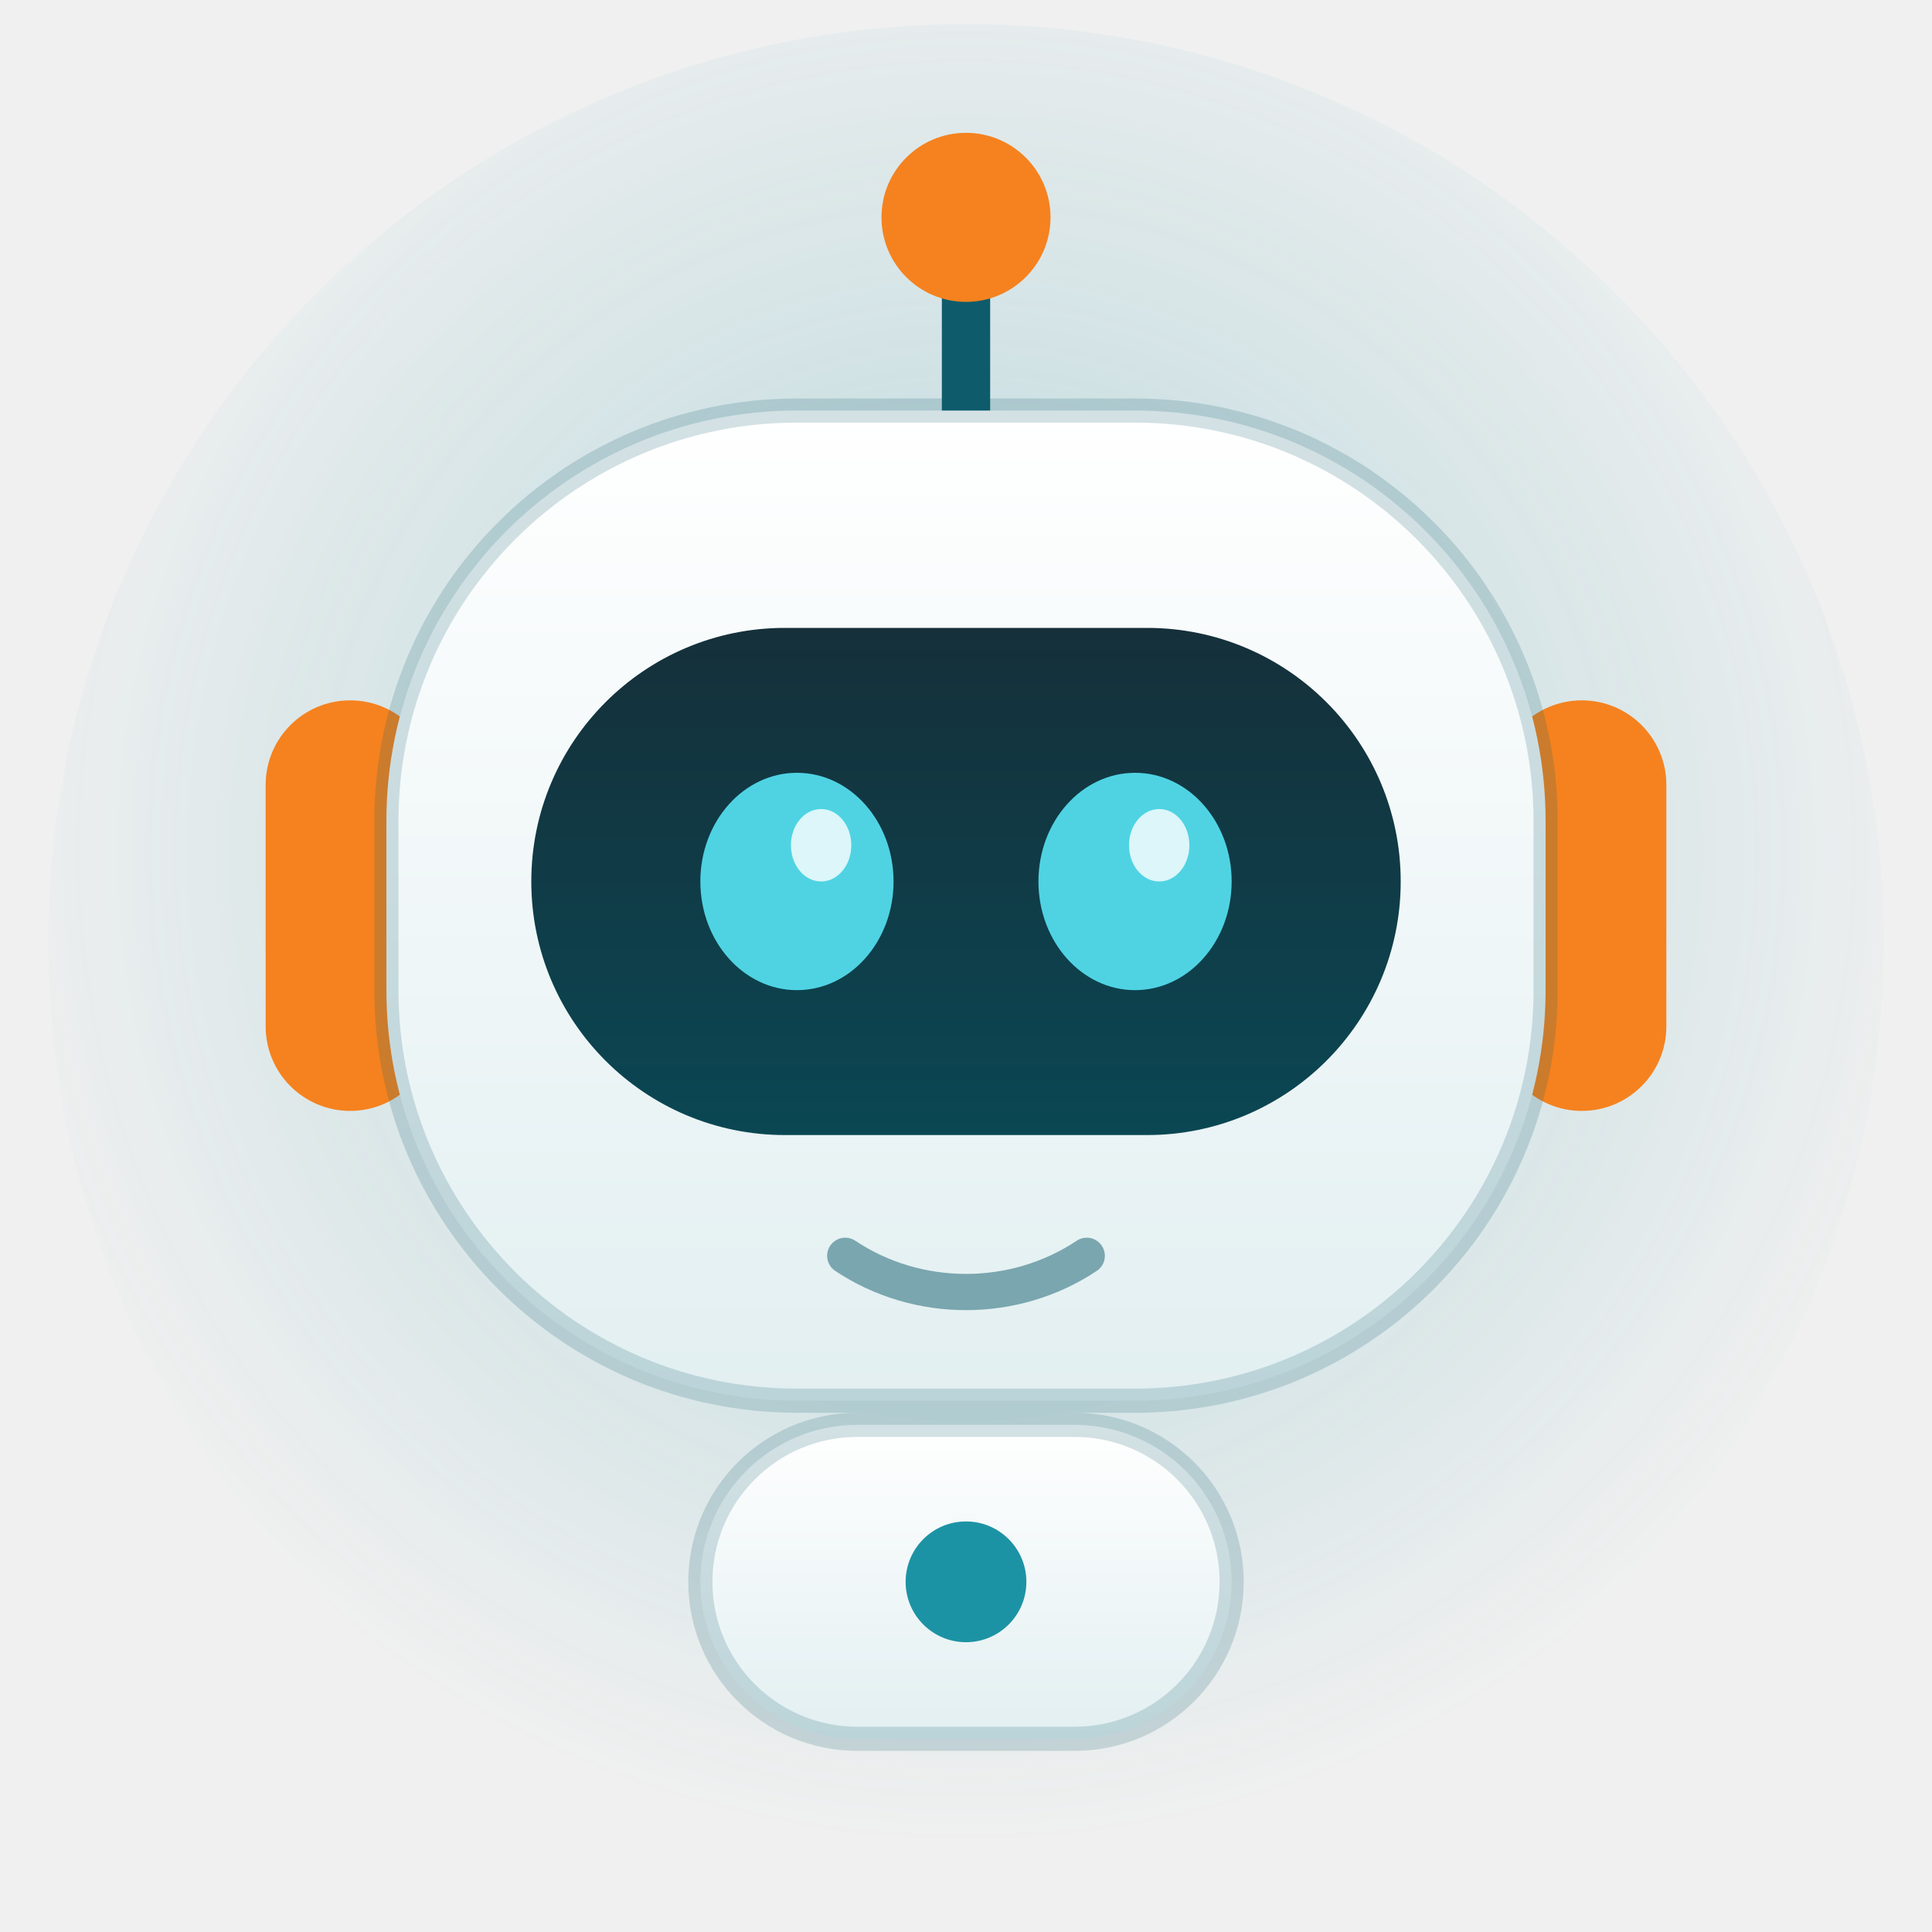
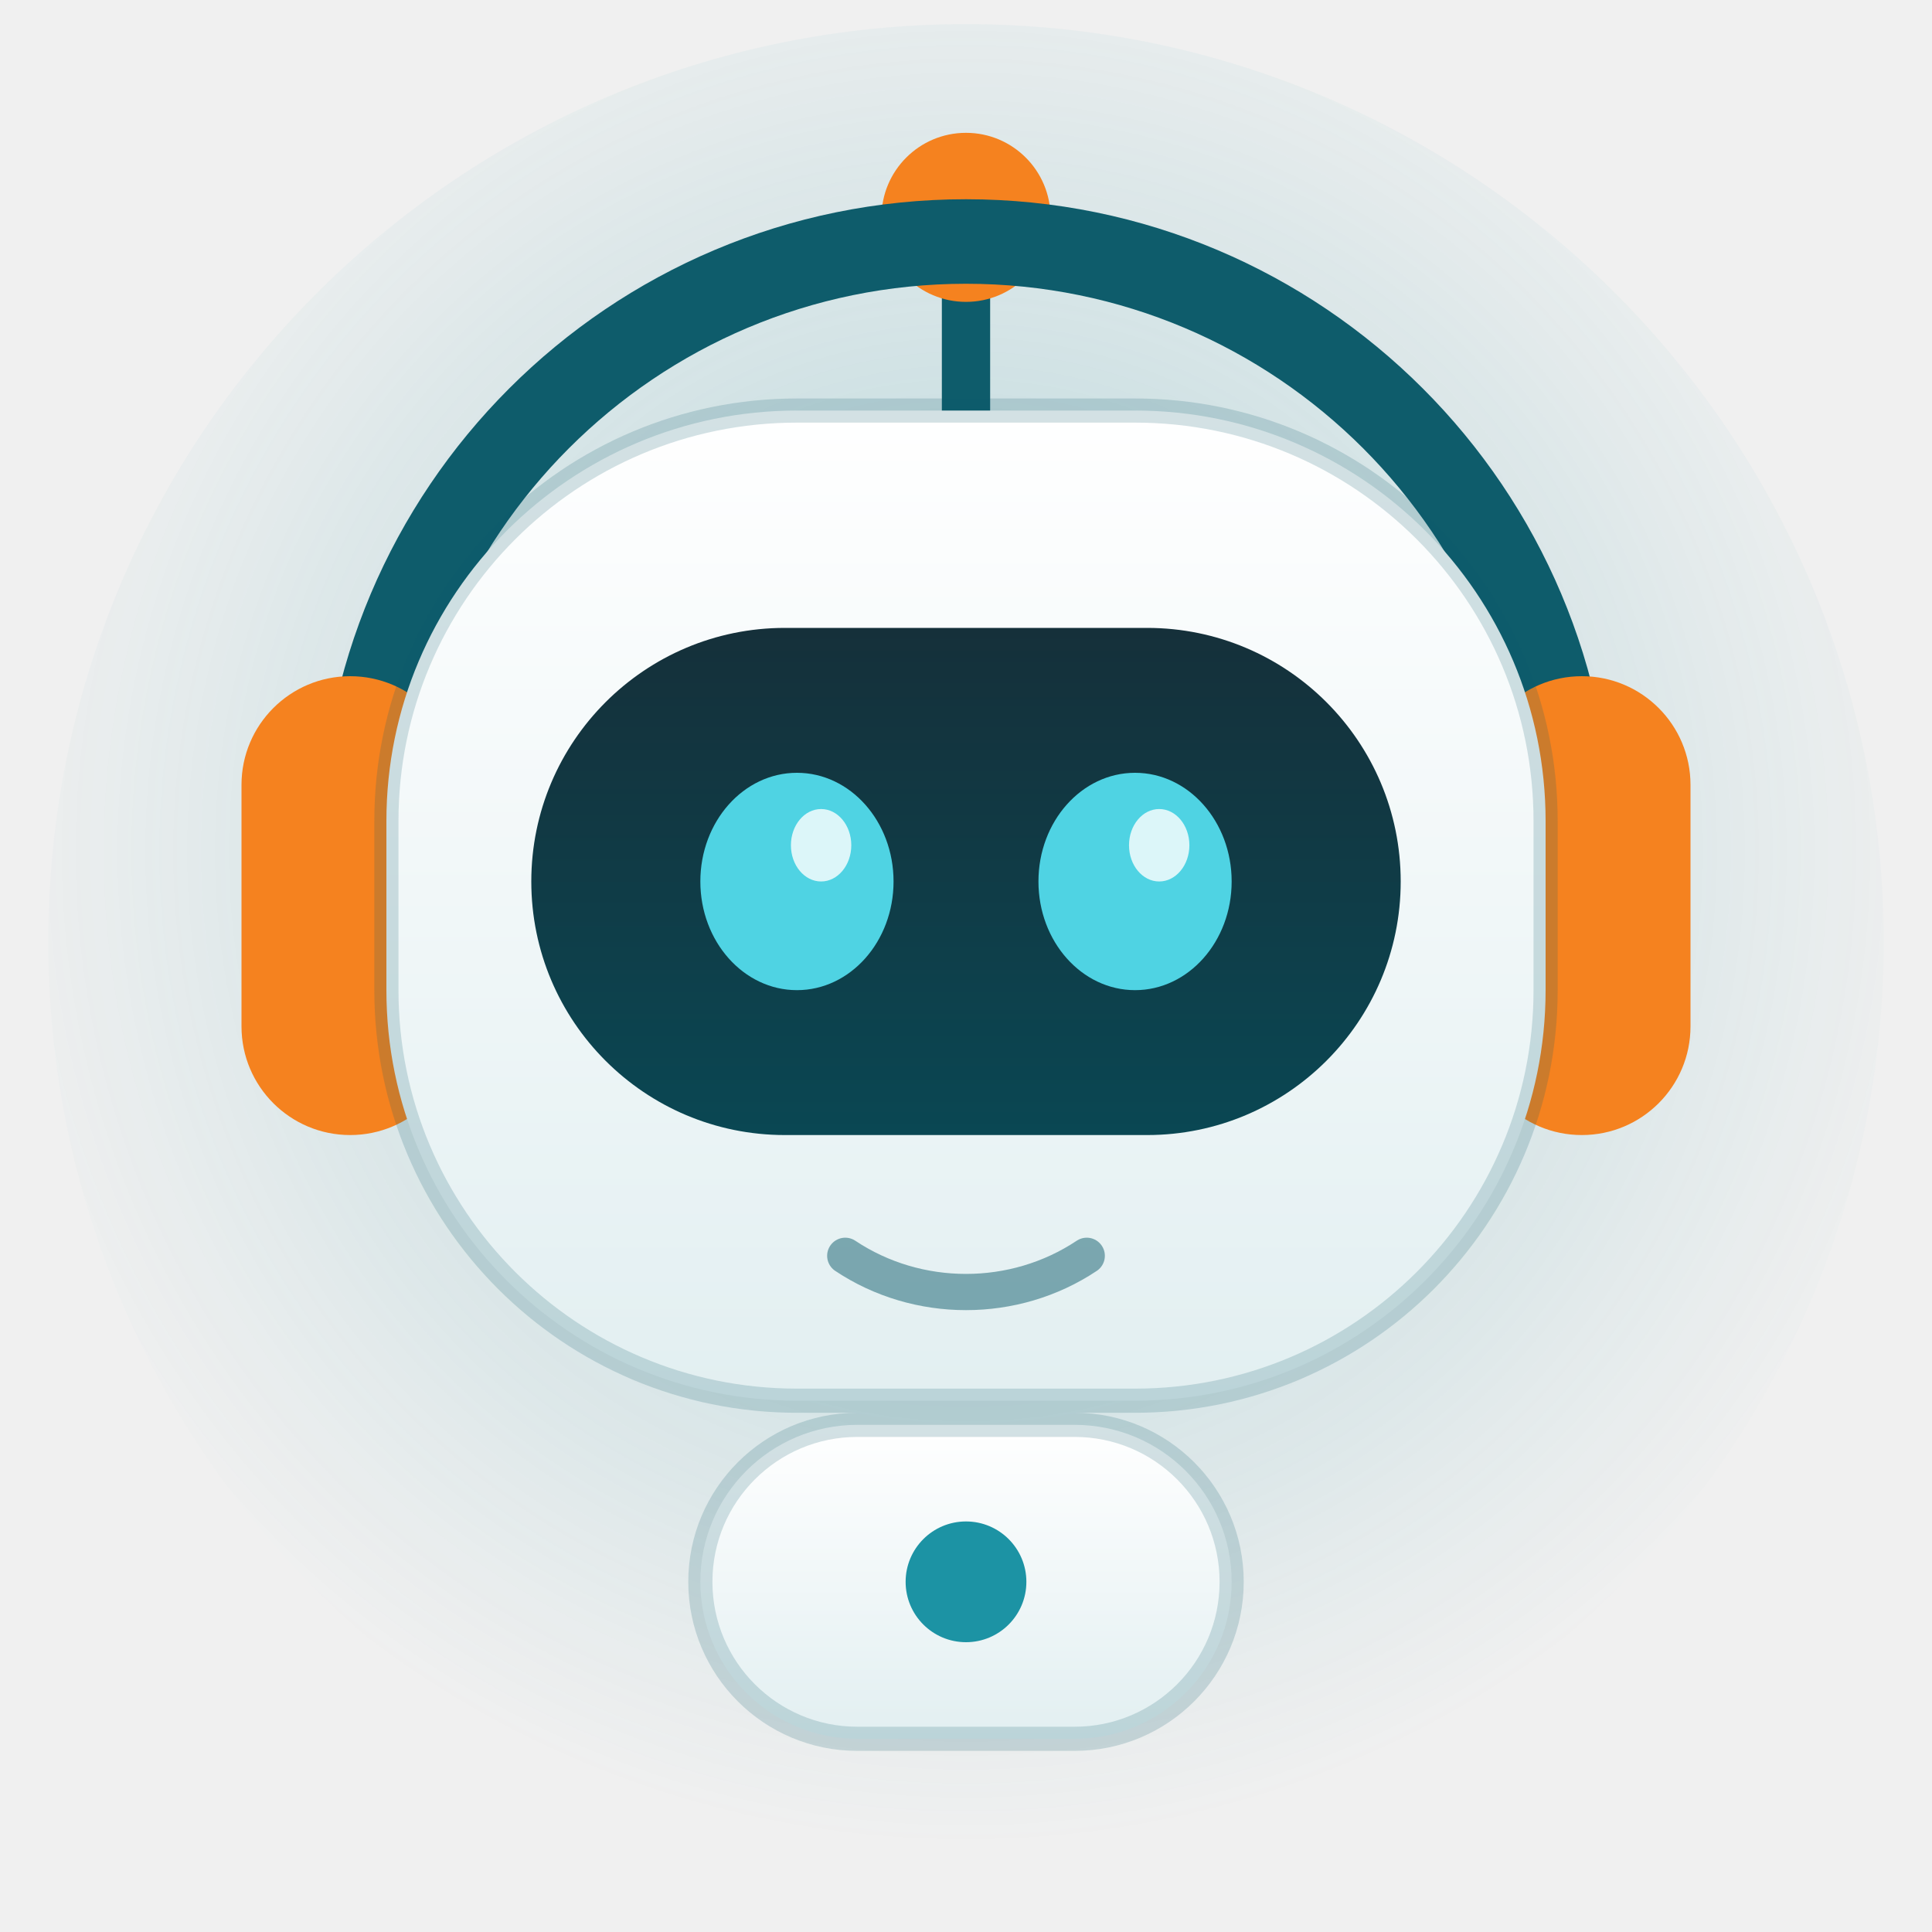
<svg xmlns="http://www.w3.org/2000/svg" viewBox="0 0 160 160" role="img" aria-label="KIT assistant">
  <defs>
    <radialGradient id="glow" cx="50%" cy="45%" r="55%">
      <stop offset="0" stop-color="#1c93a4" stop-opacity="0.28" />
      <stop offset="1" stop-color="#1c93a4" stop-opacity="0" />
    </radialGradient>
    <linearGradient id="head" x1="0" y1="0" x2="0" y2="1">
      <stop offset="0" stop-color="#ffffff" />
      <stop offset="1" stop-color="#e2eff1" />
    </linearGradient>
    <linearGradient id="visor" x1="0" y1="0" x2="0" y2="1">
      <stop offset="0" stop-color="#15303a" />
      <stop offset="1" stop-color="#0a4753" />
    </linearGradient>
  </defs>
  <circle cx="80" cy="78" r="76" fill="url(#glow)" />
  <line x1="80" y1="22" x2="80" y2="34" stroke="#0e5c6b" stroke-width="4" stroke-linecap="round" />
  <circle cx="80" cy="18" r="7" fill="#f5821f" />
-   <rect x="22" y="58" width="14" height="34" rx="7" fill="#f5821f" />
-   <rect x="124" y="58" width="14" height="34" rx="7" fill="#f5821f" />
+   <path d="M30 70a50 50 0 0 1 100 0" fill="none" stroke="#0e5c6b" stroke-width="7" stroke-linecap="round" />
+   <rect x="20" y="56" width="18" height="38" rx="9" fill="#f5821f" />
+   <rect x="122" y="56" width="18" height="38" rx="9" fill="#f5821f" />
  <rect x="32" y="34" width="96" height="82" rx="34" fill="url(#head)" stroke="#0e5c6b" stroke-opacity="0.18" stroke-width="2" />
  <rect x="44" y="52" width="72" height="42" rx="21" fill="url(#visor)" />
  <ellipse cx="66" cy="73" rx="8" ry="9" fill="#4fd3e3" />
  <ellipse cx="94" cy="73" rx="8" ry="9" fill="#4fd3e3" />
  <ellipse cx="68" cy="70" rx="2.5" ry="3" fill="#ffffff" opacity="0.8" />
  <ellipse cx="96" cy="70" rx="2.5" ry="3" fill="#ffffff" opacity="0.8" />
  <path d="M70 104c6 4 14 4 20 0" stroke="#0e5c6b" stroke-width="3" fill="none" stroke-linecap="round" opacity="0.5" />
  <rect x="58" y="118" width="44" height="26" rx="13" fill="url(#head)" stroke="#0e5c6b" stroke-opacity="0.18" stroke-width="2" />
  <circle cx="80" cy="131" r="5" fill="#1c93a4" />
</svg>
